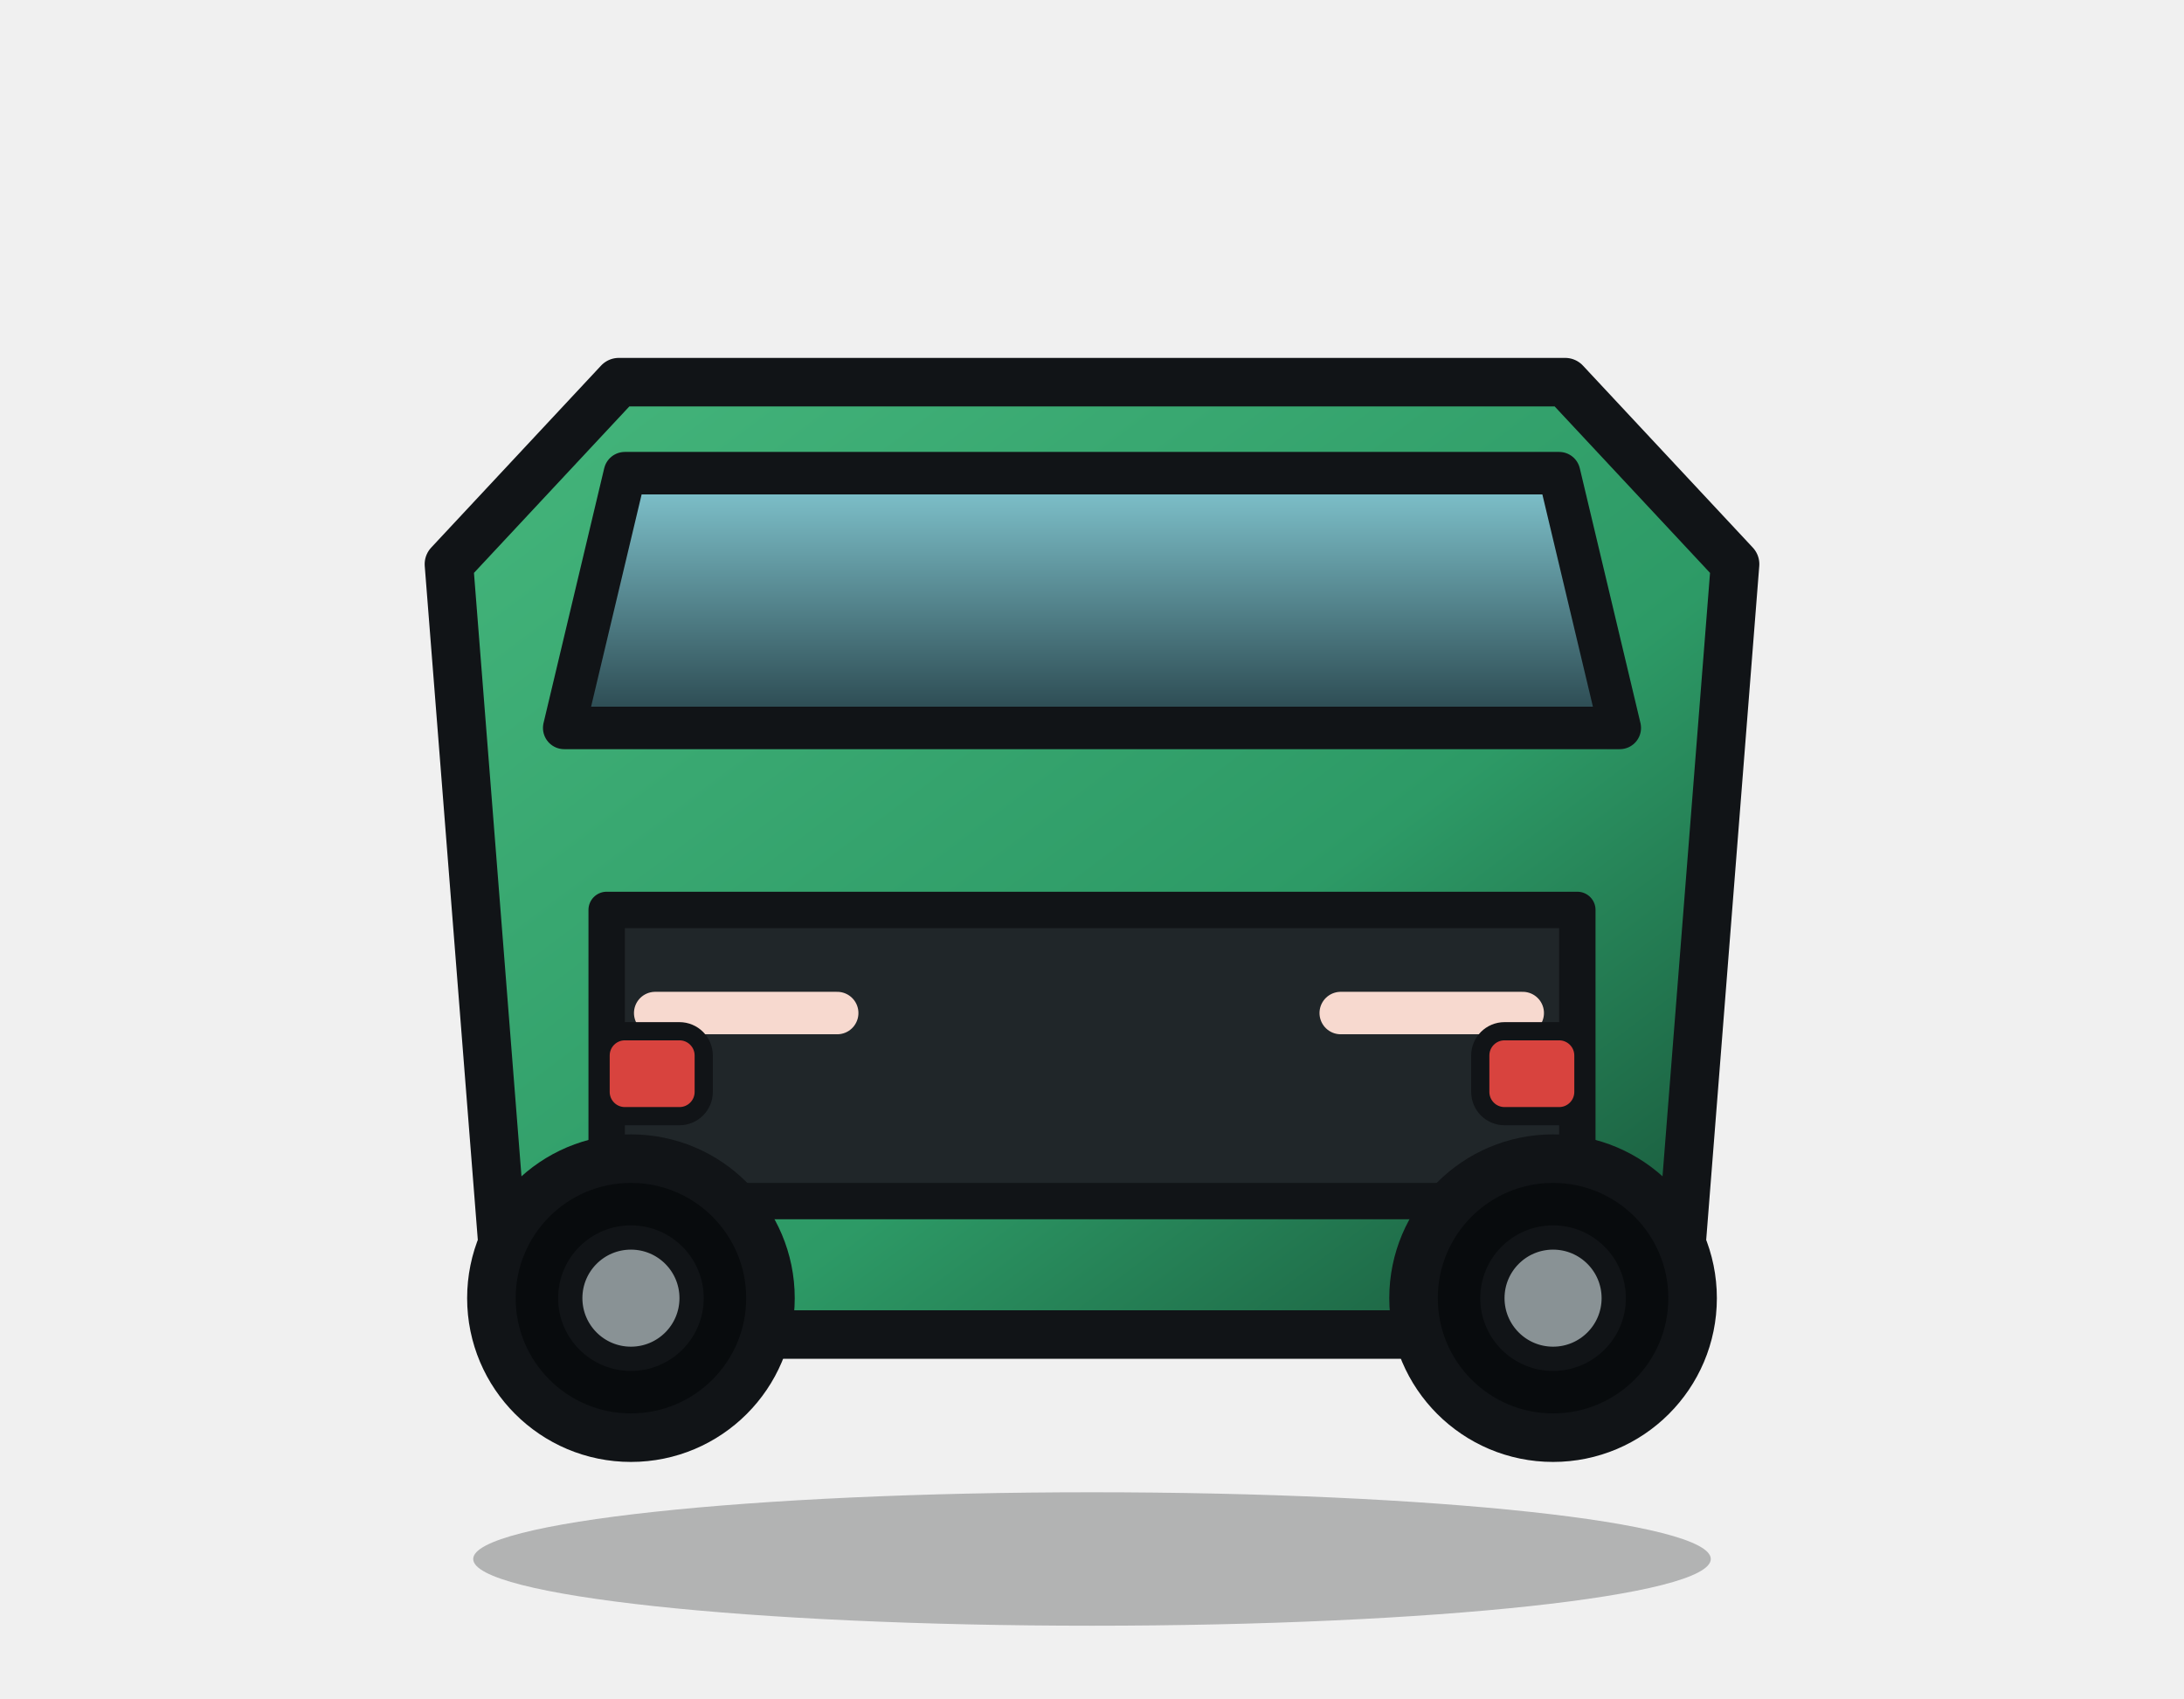
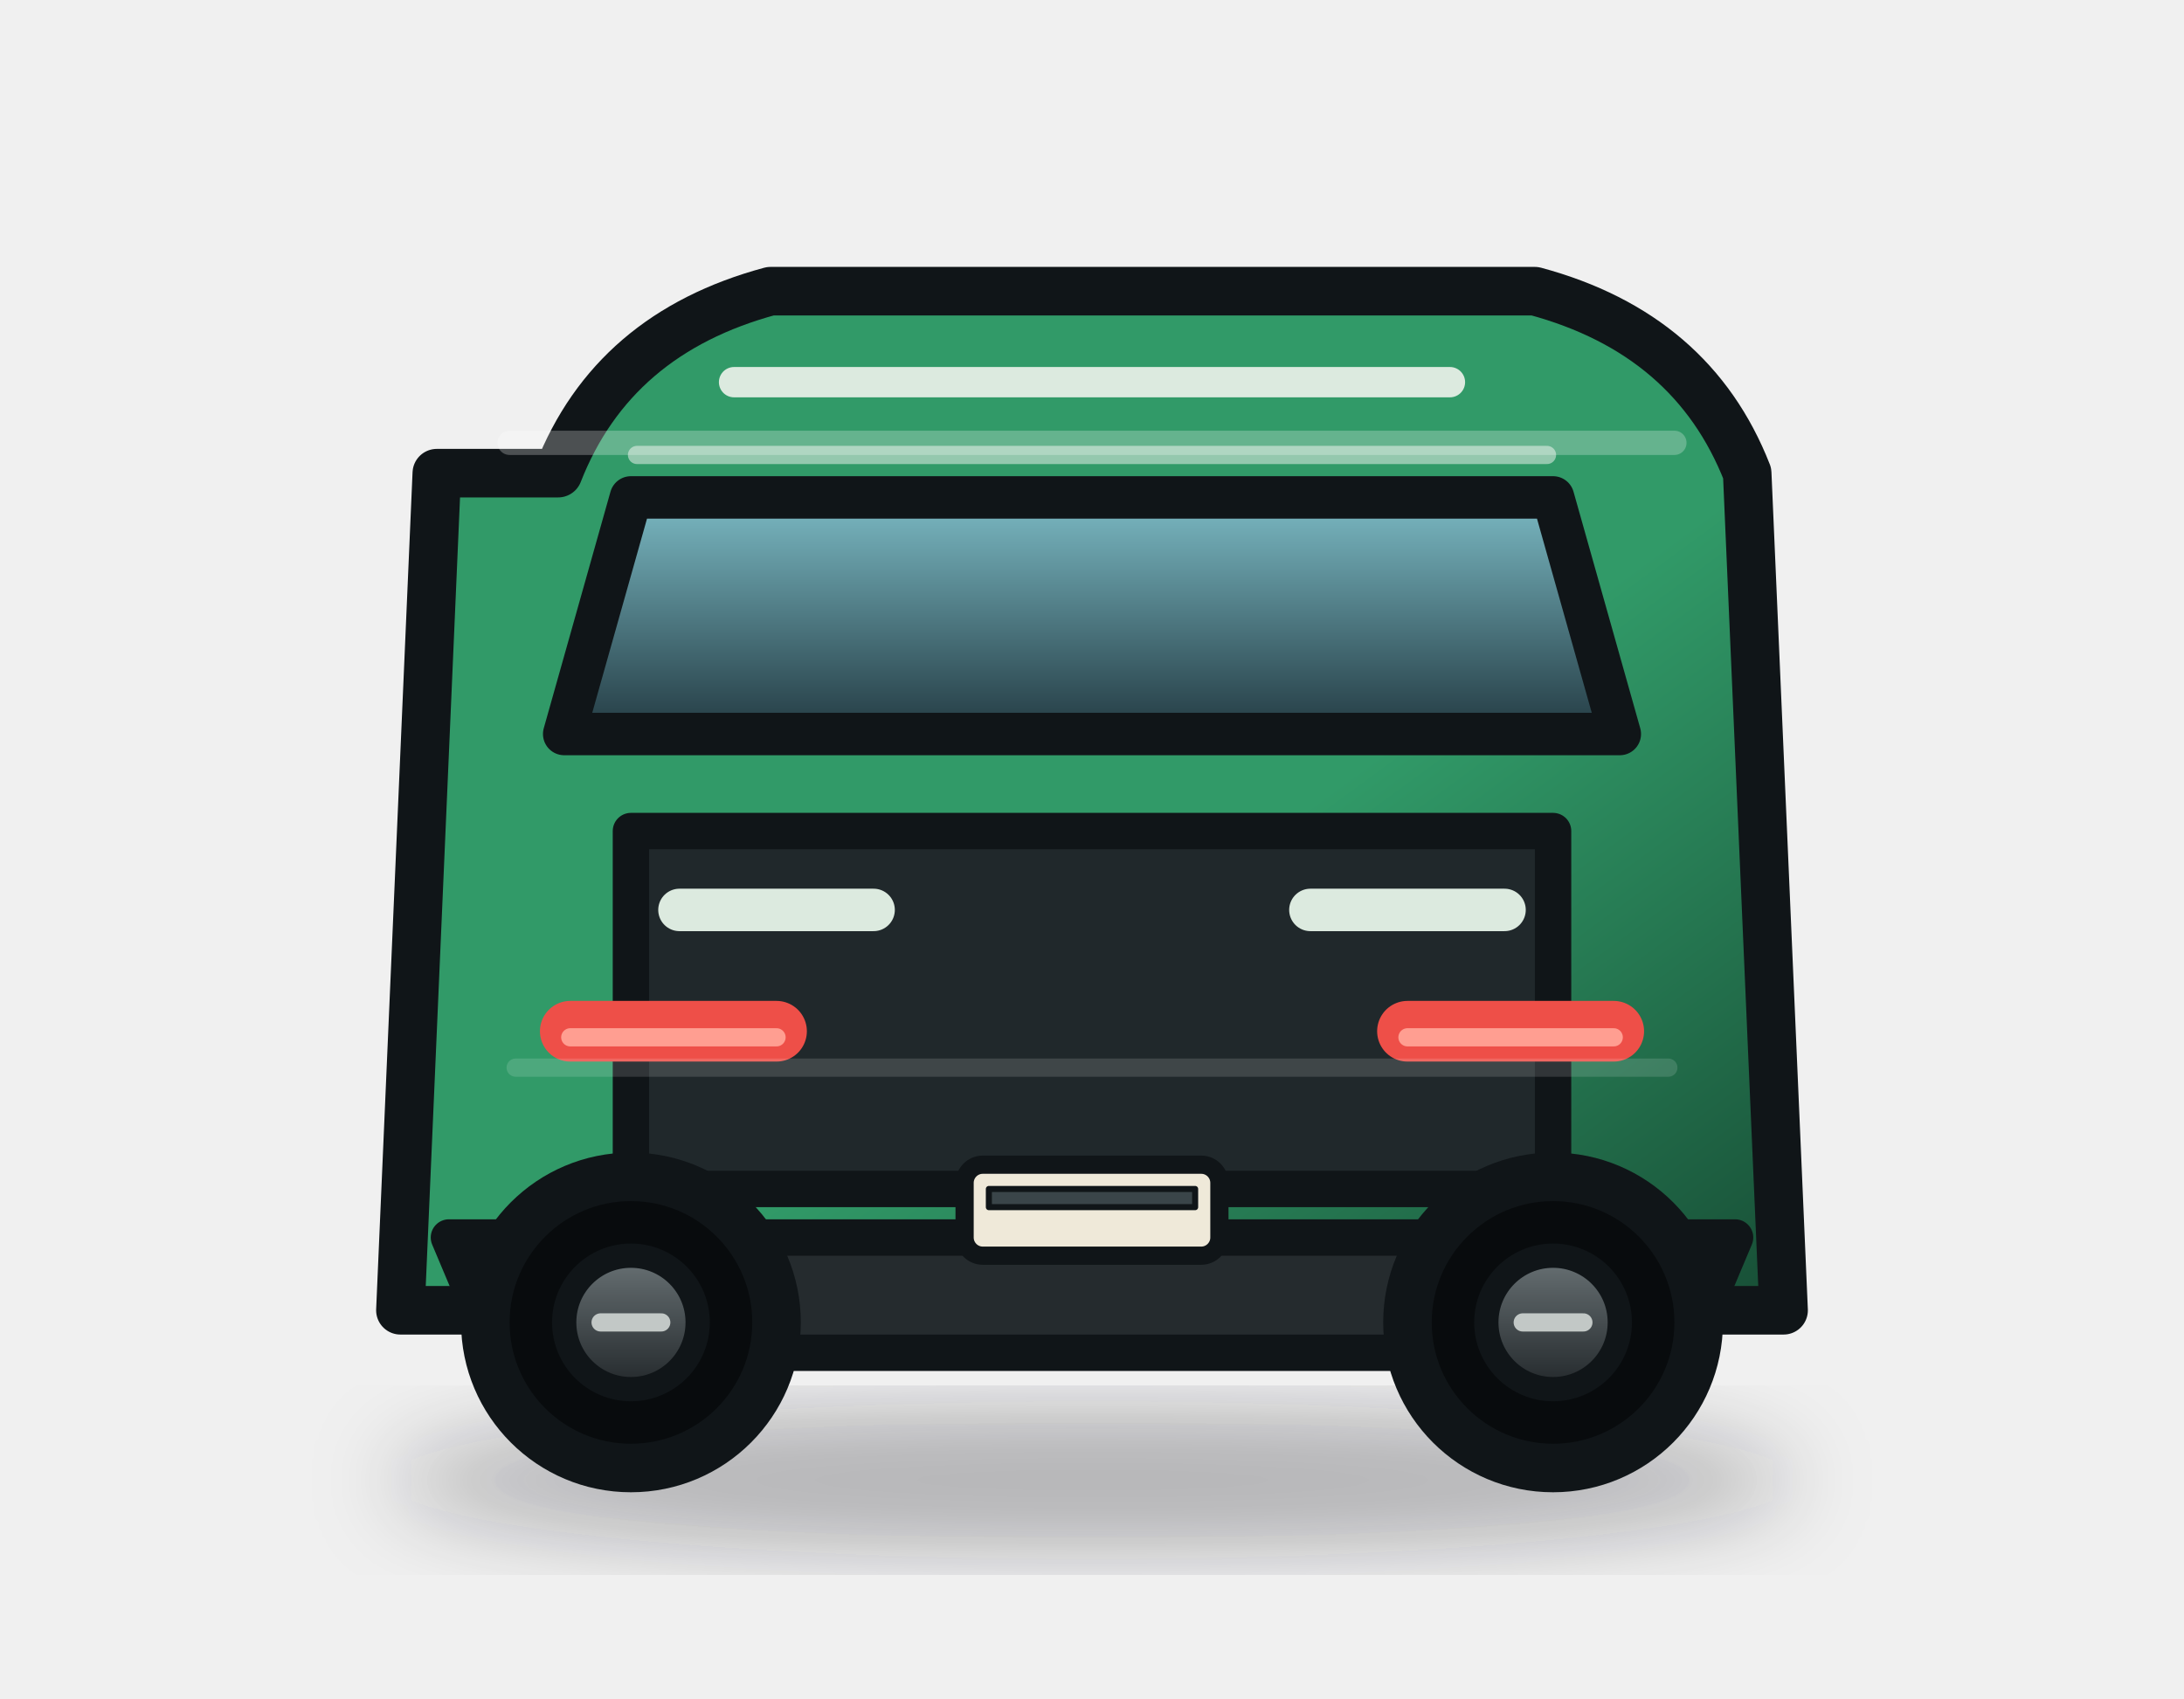
<svg xmlns="http://www.w3.org/2000/svg" width="360" height="280" viewBox="0 0 360 280">
  <defs>
    <linearGradient id="b" x1="0" y1="0" x2="1" y2="1">
-       <stop stop-color="#45b67c" />
-       <stop offset=".6" stop-color="#2d9a66" />
-       <stop offset="1" stop-color="#164f36" />
+       <stop stop-color="#319a68" />
+       <stop offset=".58" stop-color="#319a68" />
+       <stop offset="1" stop-color="#174d35" />
    </linearGradient>
    <linearGradient id="g" x1="0" y1="0" x2="0" y2="1">
-       <stop stop-color="#83c8d2" />
-       <stop offset="1" stop-color="#27434a" />
+       <stop stop-color="#7bbac4" />
+       <stop offset="1" stop-color="#233a42" />
    </linearGradient>
+     <linearGradient id="m" x1="0" y1="0" x2="0" y2="1">
+       <stop stop-color="#697275" />
+       <stop offset="1" stop-color="#22272a" />
+     </linearGradient>
+     <filter id="shadow">
+       <feGaussianBlur stdDeviation="7" />
+     </filter>
  </defs>
-   <ellipse cx="180" cy="257" rx="102" ry="11" fill="#111417" opacity=".28" />
-   <g stroke="#111417" stroke-linejoin="round" stroke-linecap="round">
-     <path d="M102 63H258L286 93L276 220H84L74 93Z" fill="url(#b)" stroke-width="8" />
-     <path d="M103 78H257L267 120H93Z" fill="url(#g)" stroke-width="7" />
-     <path d="M100 150H260V198H100Z" fill="#202629" stroke-width="6" />
-     <path d="M108 167H138M221 167H251" stroke="#f7d9cf" stroke-width="7" />
-     <circle cx="104" cy="214" r="23" fill="#080b0d" stroke-width="8" />
-     <circle cx="256" cy="214" r="23" fill="#080b0d" stroke-width="8" />
-     <circle cx="104" cy="214" r="10" fill="#899295" stroke-width="4" />
-     <circle cx="256" cy="214" r="10" fill="#899295" stroke-width="4" />
-     <rect x="99" y="170" width="17" height="14" rx="4" fill="#d8433e" stroke-width="3" />
-     <rect x="244" y="170" width="17" height="14" rx="4" fill="#d8433e" stroke-width="3" />
+   <ellipse cx="180" cy="244" rx="116" ry="13" fill="#0b1012" opacity=".26" filter="url(#shadow)" />
+   <g stroke="#101518" stroke-linecap="round" stroke-linejoin="round">
+     <path d="M92 78Q101 55 127 48H253Q279 55 288 78L294 216H66L72 78Z" fill="url(#b)" stroke-width="8" />
+     <path d="M104 82H256L267 121H93Z" fill="url(#g)" stroke-width="7" />
+     <path d="M104 137H256V196H104Z" fill="#20282b" stroke-width="6" />
+     <path d="M112 150H144M216 150H248" stroke="#dceadf" stroke-width="7" />
+     <path d="M94 170H128" stroke="#ee4f48" stroke-width="10" />
+     <path d="M232 170H266" stroke="#ee4f48" stroke-width="10" />
+     <path d="M94 171H128" stroke="#ff9e91" stroke-width="3" />
+     <path d="M232 171H266" stroke="#ff9e91" stroke-width="3" />
+     <path d="M74 204H286L278 223H82Z" fill="#252b2e" stroke-width="6" />
+     <path d="M121 63H239" stroke="#dceadf" stroke-width="5" />
+     <path d="M105 75H255" stroke="#e6efe8" stroke-width="3" opacity=".55" />
+     <rect x="159" y="192" width="42" height="15" rx="3" fill="#efe9d9" stroke-width="3" />
+     <rect x="163" y="196" width="34" height="3" fill="#3a4549" />
+     <circle cx="104" cy="218" r="24" fill="#080b0d" stroke-width="8" />
+     <circle cx="256" cy="218" r="24" fill="#080b0d" stroke-width="8" />
+     <circle cx="104" cy="218" r="11" fill="url(#m)" stroke-width="4" />
+     <circle cx="256" cy="218" r="11" fill="url(#m)" stroke-width="4" />
+     <path d="M99 218h10M251 218h10" stroke="#c2c8c6" stroke-width="3" />
+     <path d="M84 73H276" stroke="#ffffff" stroke-width="4" opacity=".25" />
+     <path d="M85 176H275" stroke="#ffffff" stroke-width="3" opacity=".14" />
  </g>
</svg>
